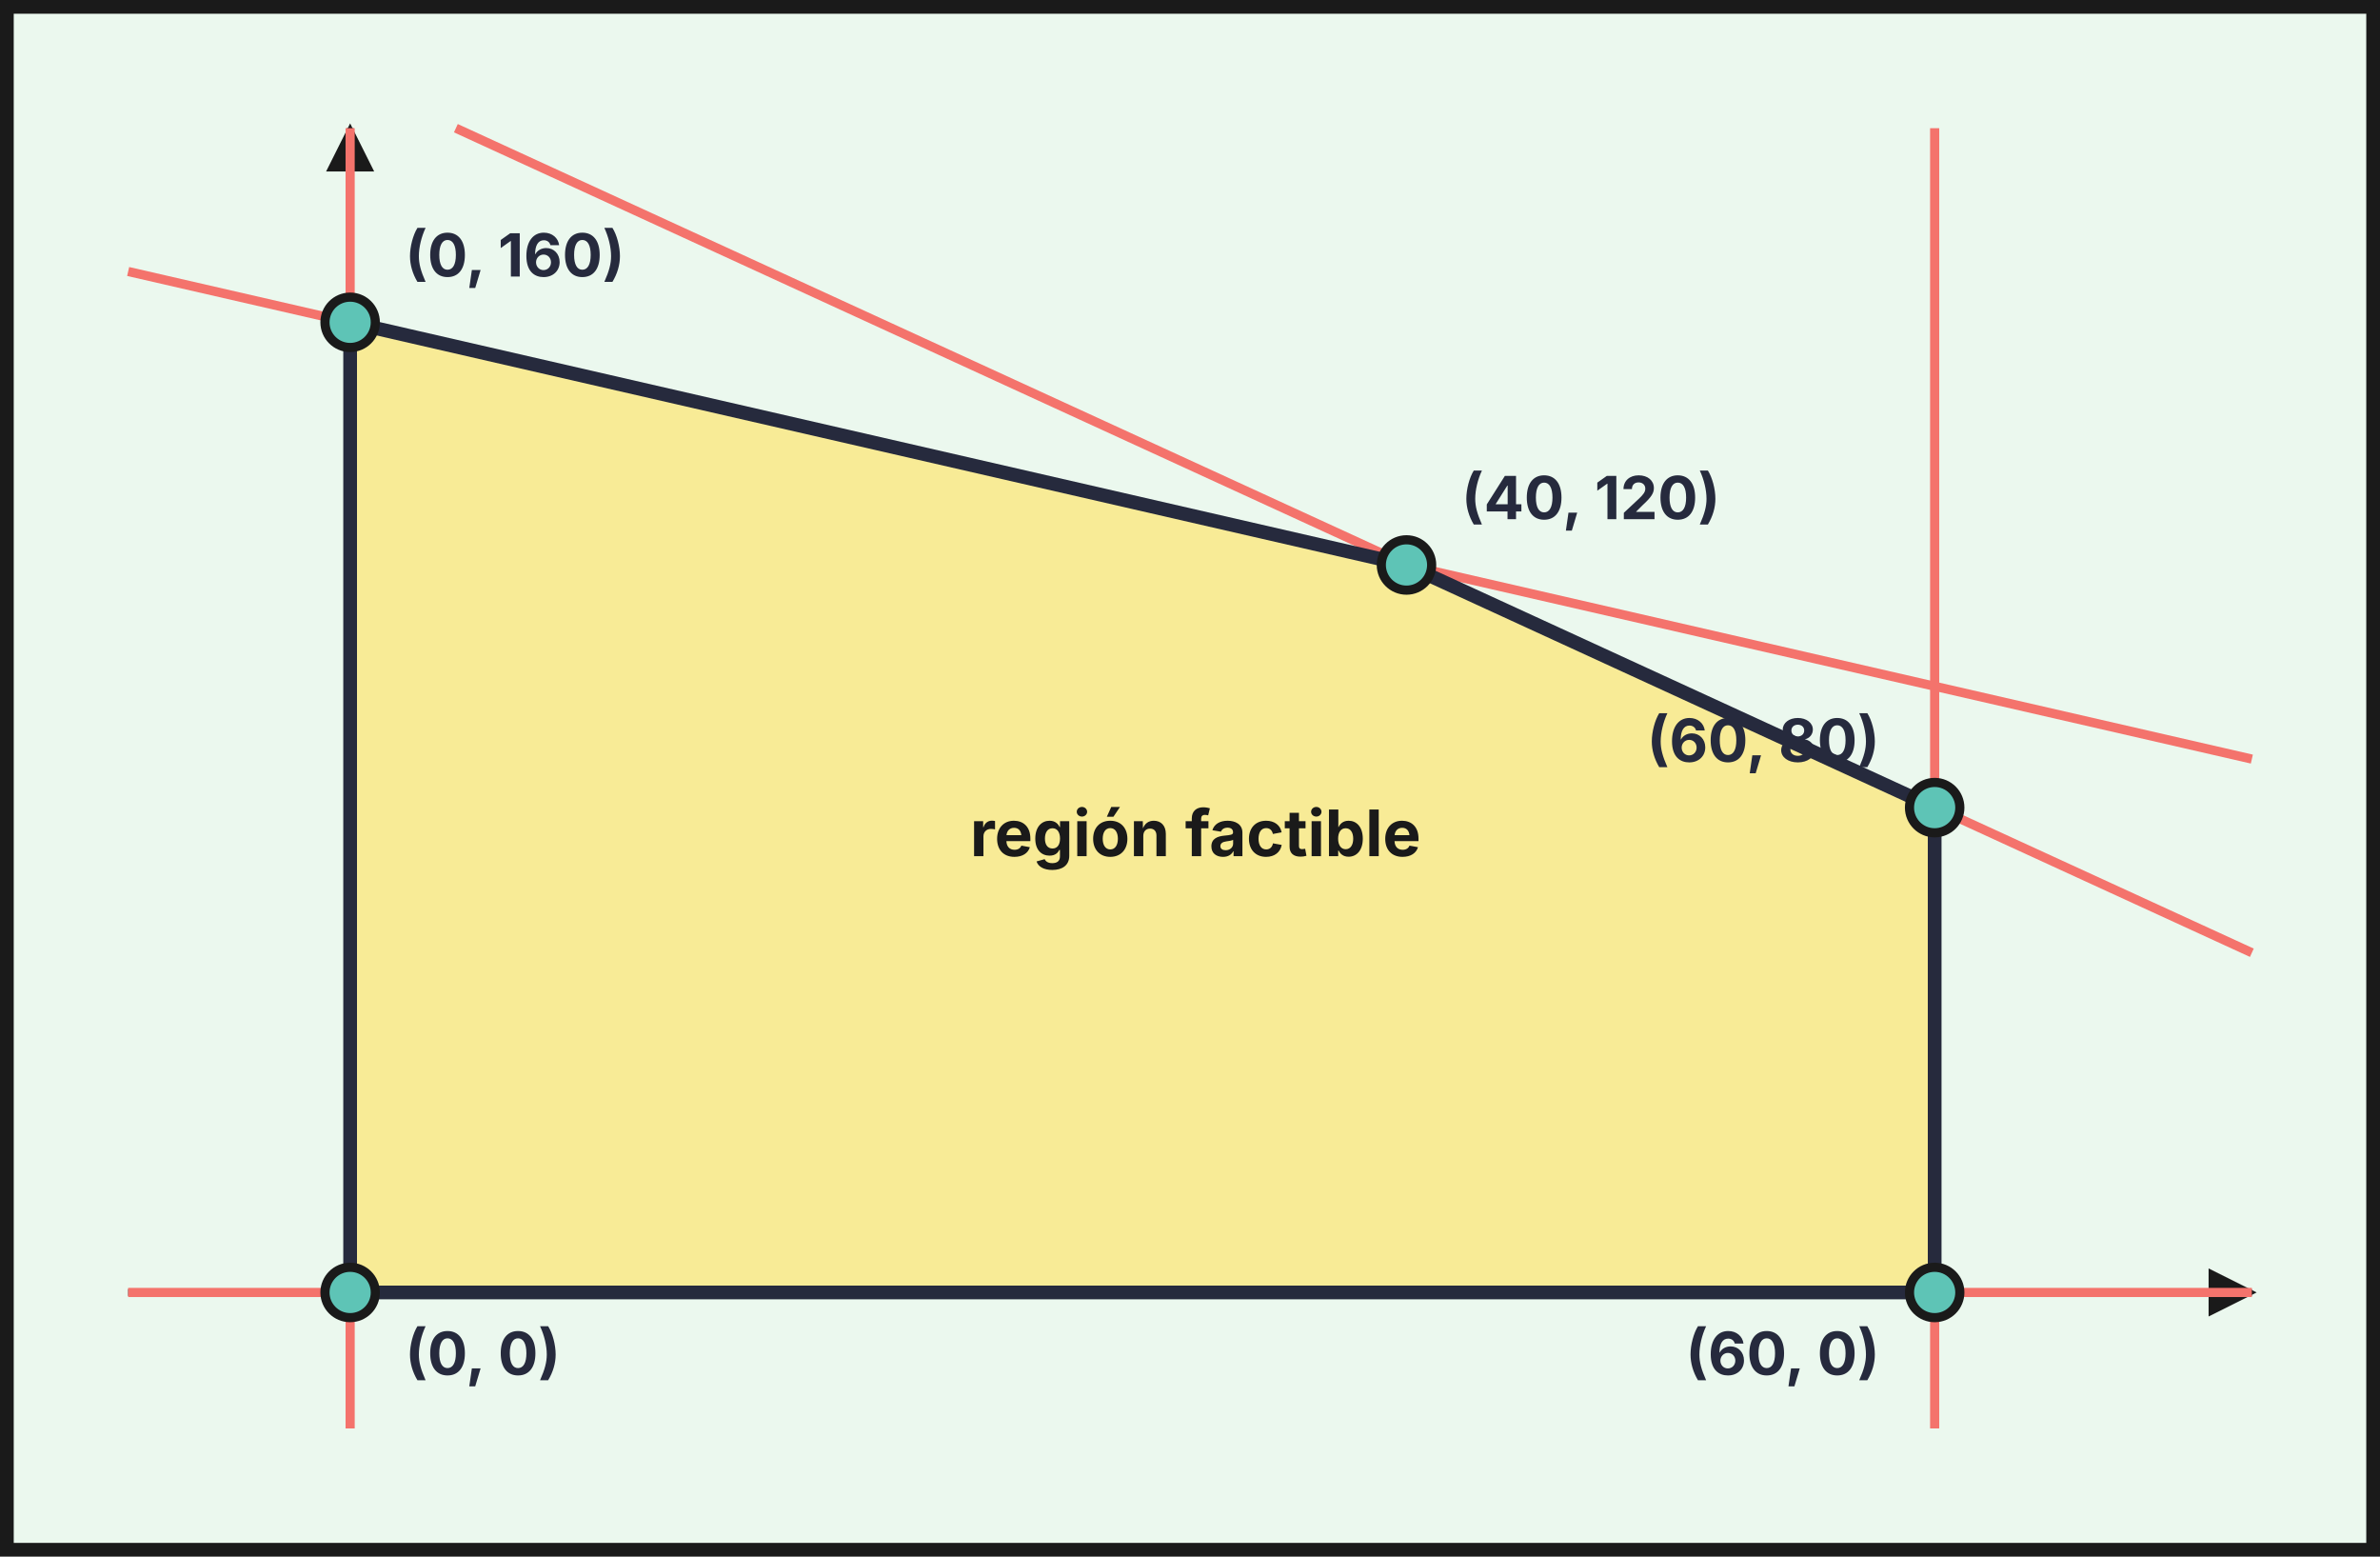
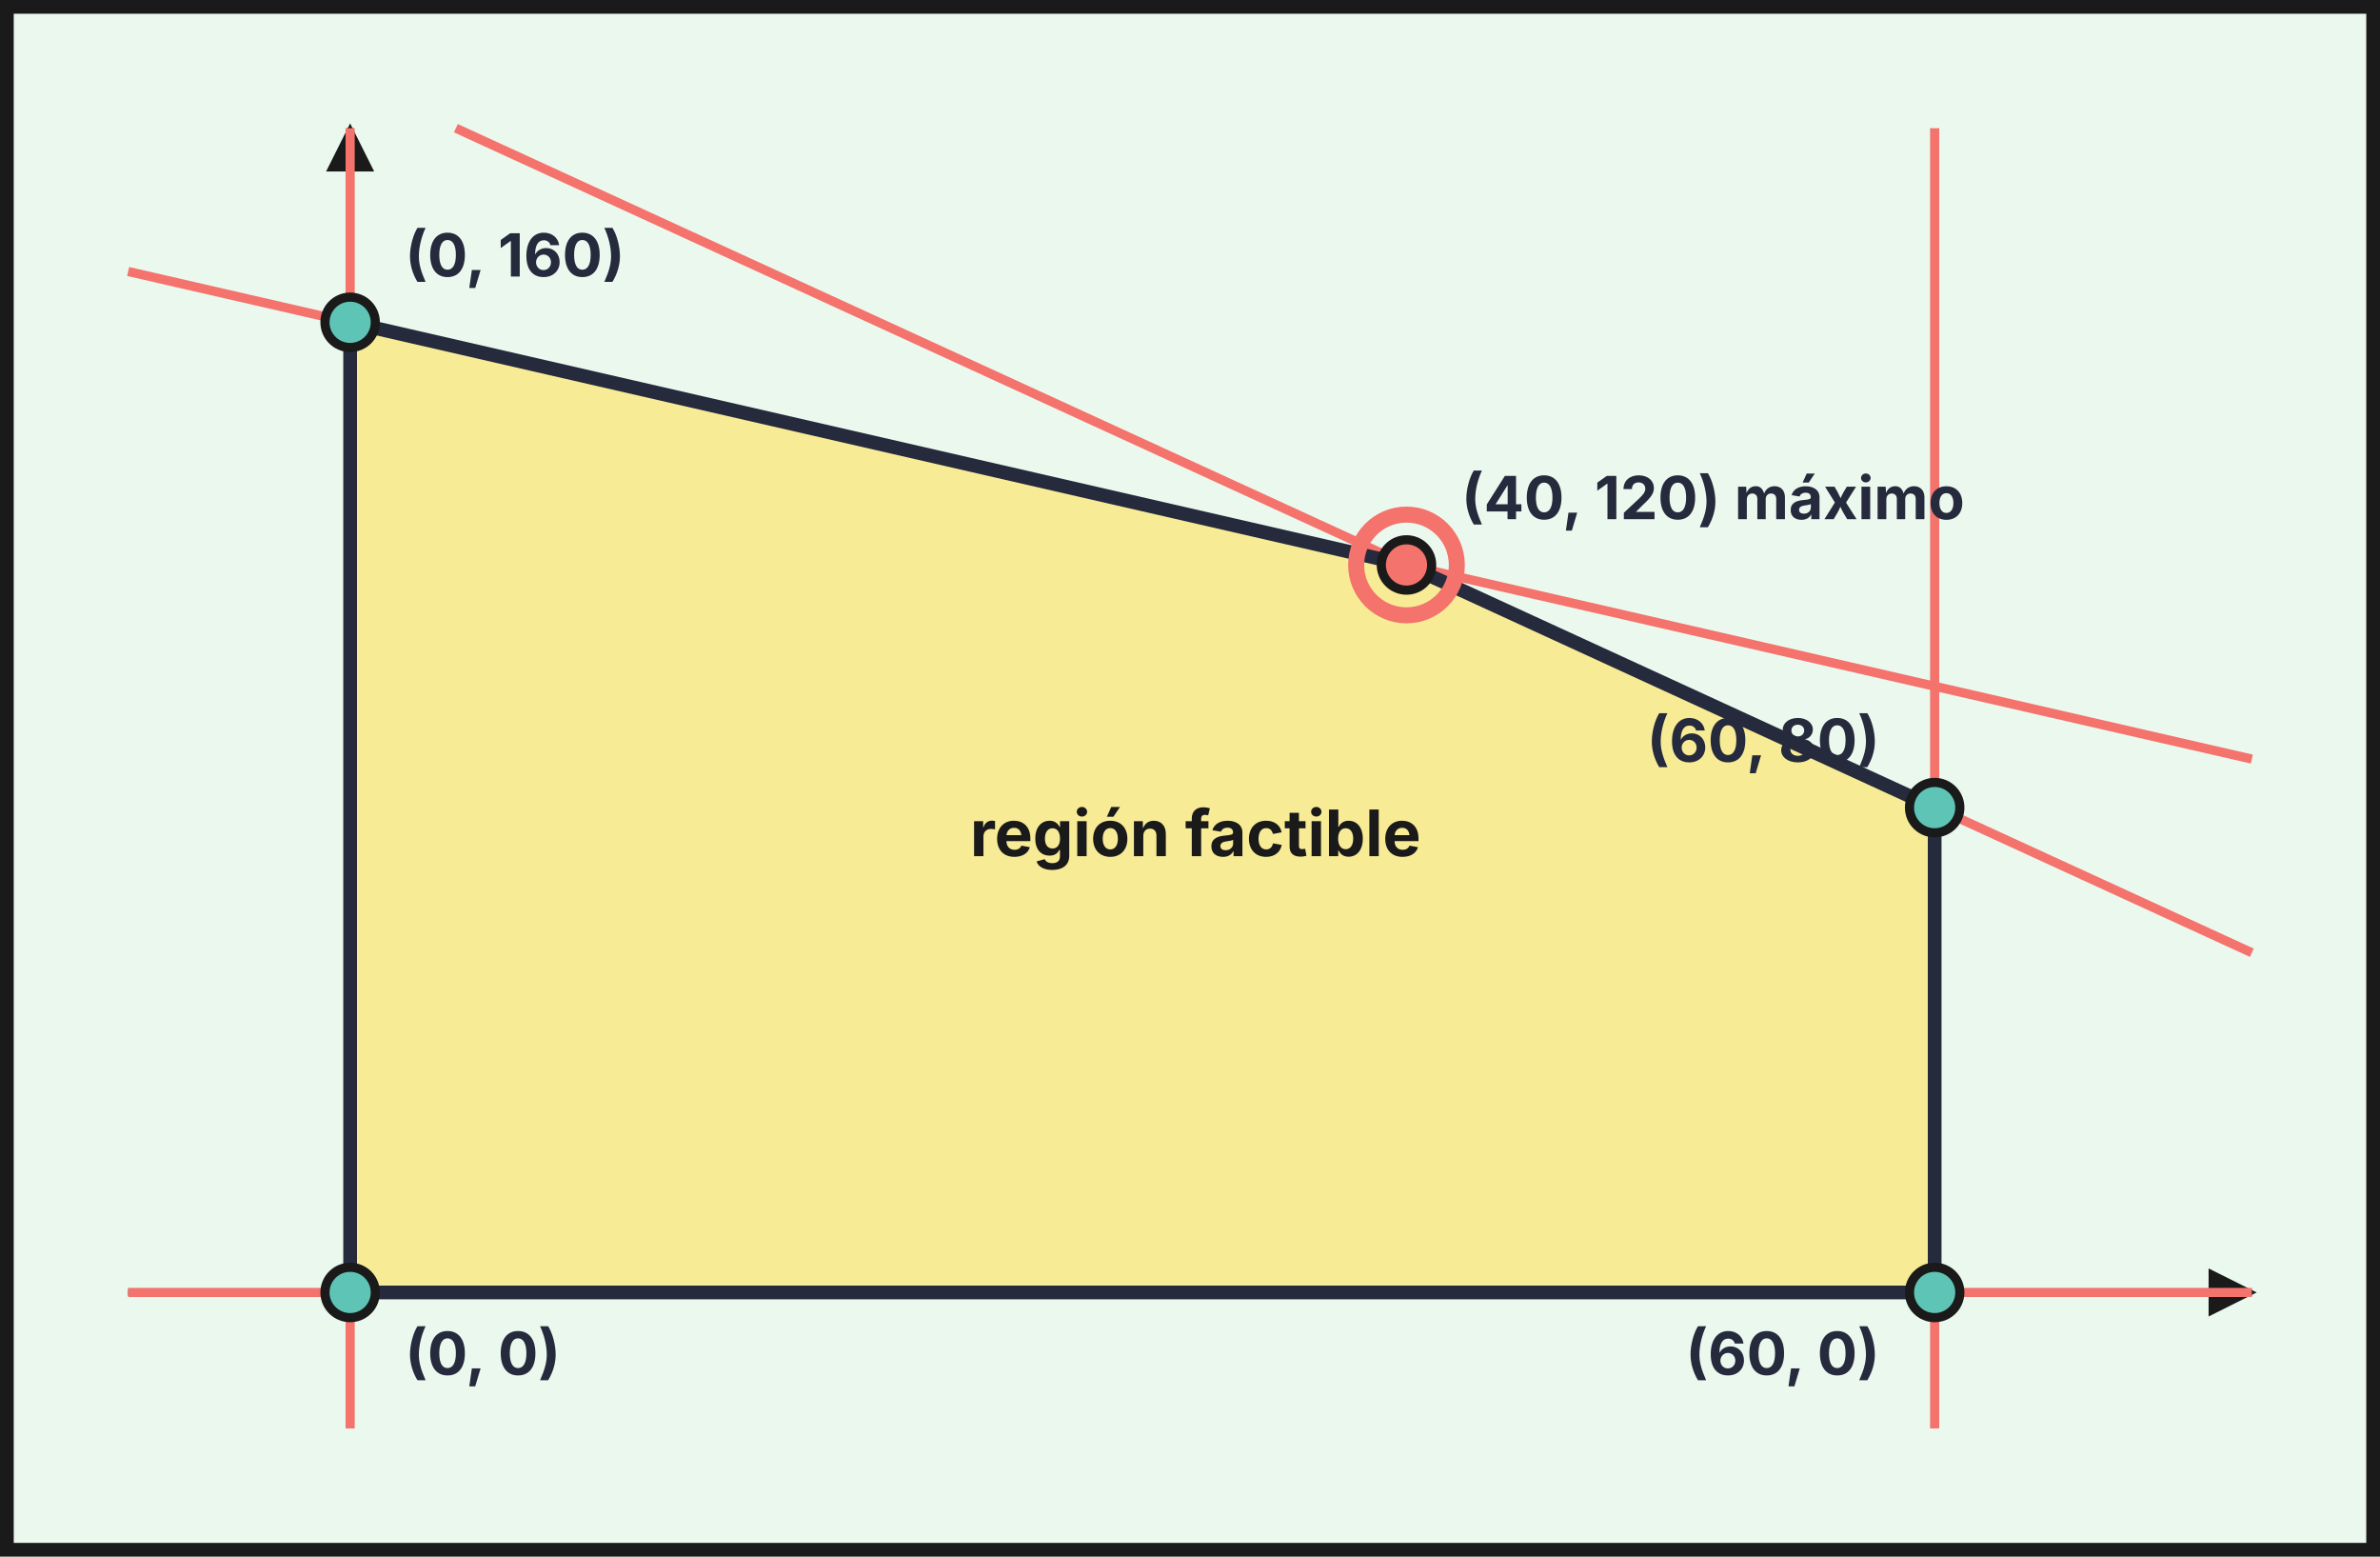
<svg xmlns="http://www.w3.org/2000/svg" viewBox="0 0 520 340" width="520" height="340" font-family="Inter, Helvetica, Arial, sans-serif" role="img">
  <defs>
    <marker id="f" viewBox="0 0 10 10" refX="9" refY="5" markerWidth="7" markerHeight="7" orient="auto">
      <path d="M0,0 L10,5 L0,10 z" fill="#1A1A1A" />
    </marker>
  </defs>
  <rect x="1.5" y="1.5" width="517" height="337" fill="#EBF8EE" stroke="#1A1A1A" stroke-width="3" />
  <path d="M76.5,282.3 L422.7,282.3 L422.7,176.4 L307.3,123.4 L76.5,70.4 Z" fill="#FCE678" fill-opacity="0.75" stroke="none" />
  <line x1="28.0" y1="282.3" x2="492.0" y2="282.3" stroke="#1A1A1A" stroke-width="1.5" marker-end="url(#f)" />
  <line x1="76.5" y1="312.0" x2="76.5" y2="28.0" stroke="#1A1A1A" stroke-width="1.5" marker-end="url(#f)" />
  <line x1="492.0" y1="208.1" x2="99.6" y2="28.0" stroke="#F4736C" stroke-width="2" stroke-dasharray="0" />
  <line x1="28.0" y1="59.3" x2="492.0" y2="165.8" stroke="#F4736C" stroke-width="2" stroke-dasharray="0" />
  <line x1="422.7" y1="312.0" x2="422.7" y2="28.0" stroke="#F4736C" stroke-width="2" stroke-dasharray="0" />
  <line x1="76.5" y1="312.0" x2="76.5" y2="28.0" stroke="#F4736C" stroke-width="2" stroke-dasharray="0" />
  <line x1="28.0" y1="282.3" x2="492.0" y2="282.3" stroke="#F4736C" stroke-width="2" stroke-dasharray="0" />
  <path d="M76.5,282.3 L422.7,282.3 L422.7,176.4 L307.3,123.4 L76.5,70.4 Z" fill="none" stroke="#262A3D" stroke-width="3" />
  <circle cx="76.5" cy="282.3" r="5.5" fill="#5EC4B6" stroke="#1A1A1A" stroke-width="2" />
  <text x="88.5" y="300.3" text-anchor="start" font-size="13" fill="#262A3D" font-weight="700">(0, 0)</text>
  <circle cx="422.7" cy="282.3" r="5.5" fill="#5EC4B6" stroke="#1A1A1A" stroke-width="2" />
  <text x="410.7" y="300.3" text-anchor="end" font-size="13" fill="#262A3D" font-weight="700">(60, 0)</text>
  <circle cx="422.7" cy="176.4" r="5.5" fill="#5EC4B6" stroke="#1A1A1A" stroke-width="2" />
  <text x="410.7" y="166.4" text-anchor="end" font-size="13" fill="#262A3D" font-weight="700">(60, 80)</text>
-   <circle cx="307.3" cy="123.4" r="5.5" fill="#5EC4B6" stroke="#1A1A1A" stroke-width="2" />
-   <text x="319.3" y="113.4" text-anchor="start" font-size="13" fill="#262A3D" font-weight="700">(40, 120)</text>
+   <circle cx="307.3" cy="123.4" r="11" fill="none" stroke="#F4736C" stroke-width="3.5" />
+   <circle cx="307.3" cy="123.4" r="5.5" fill="#F4736C" stroke="#1A1A1A" stroke-width="2" />
+   <text x="319.3" y="113.4" text-anchor="start" font-size="13" fill="#262A3D" font-weight="700">(40, 120) máximo</text>
  <circle cx="76.5" cy="70.4" r="5.5" fill="#5EC4B6" stroke="#1A1A1A" stroke-width="2" />
  <text x="88.5" y="60.4" text-anchor="start" font-size="13" fill="#262A3D" font-weight="700">(0, 160)</text>
  <text x="261.2" y="187.0" text-anchor="middle" font-size="14" fill="#1A1A1A" font-weight="700">región factible</text>
</svg>
